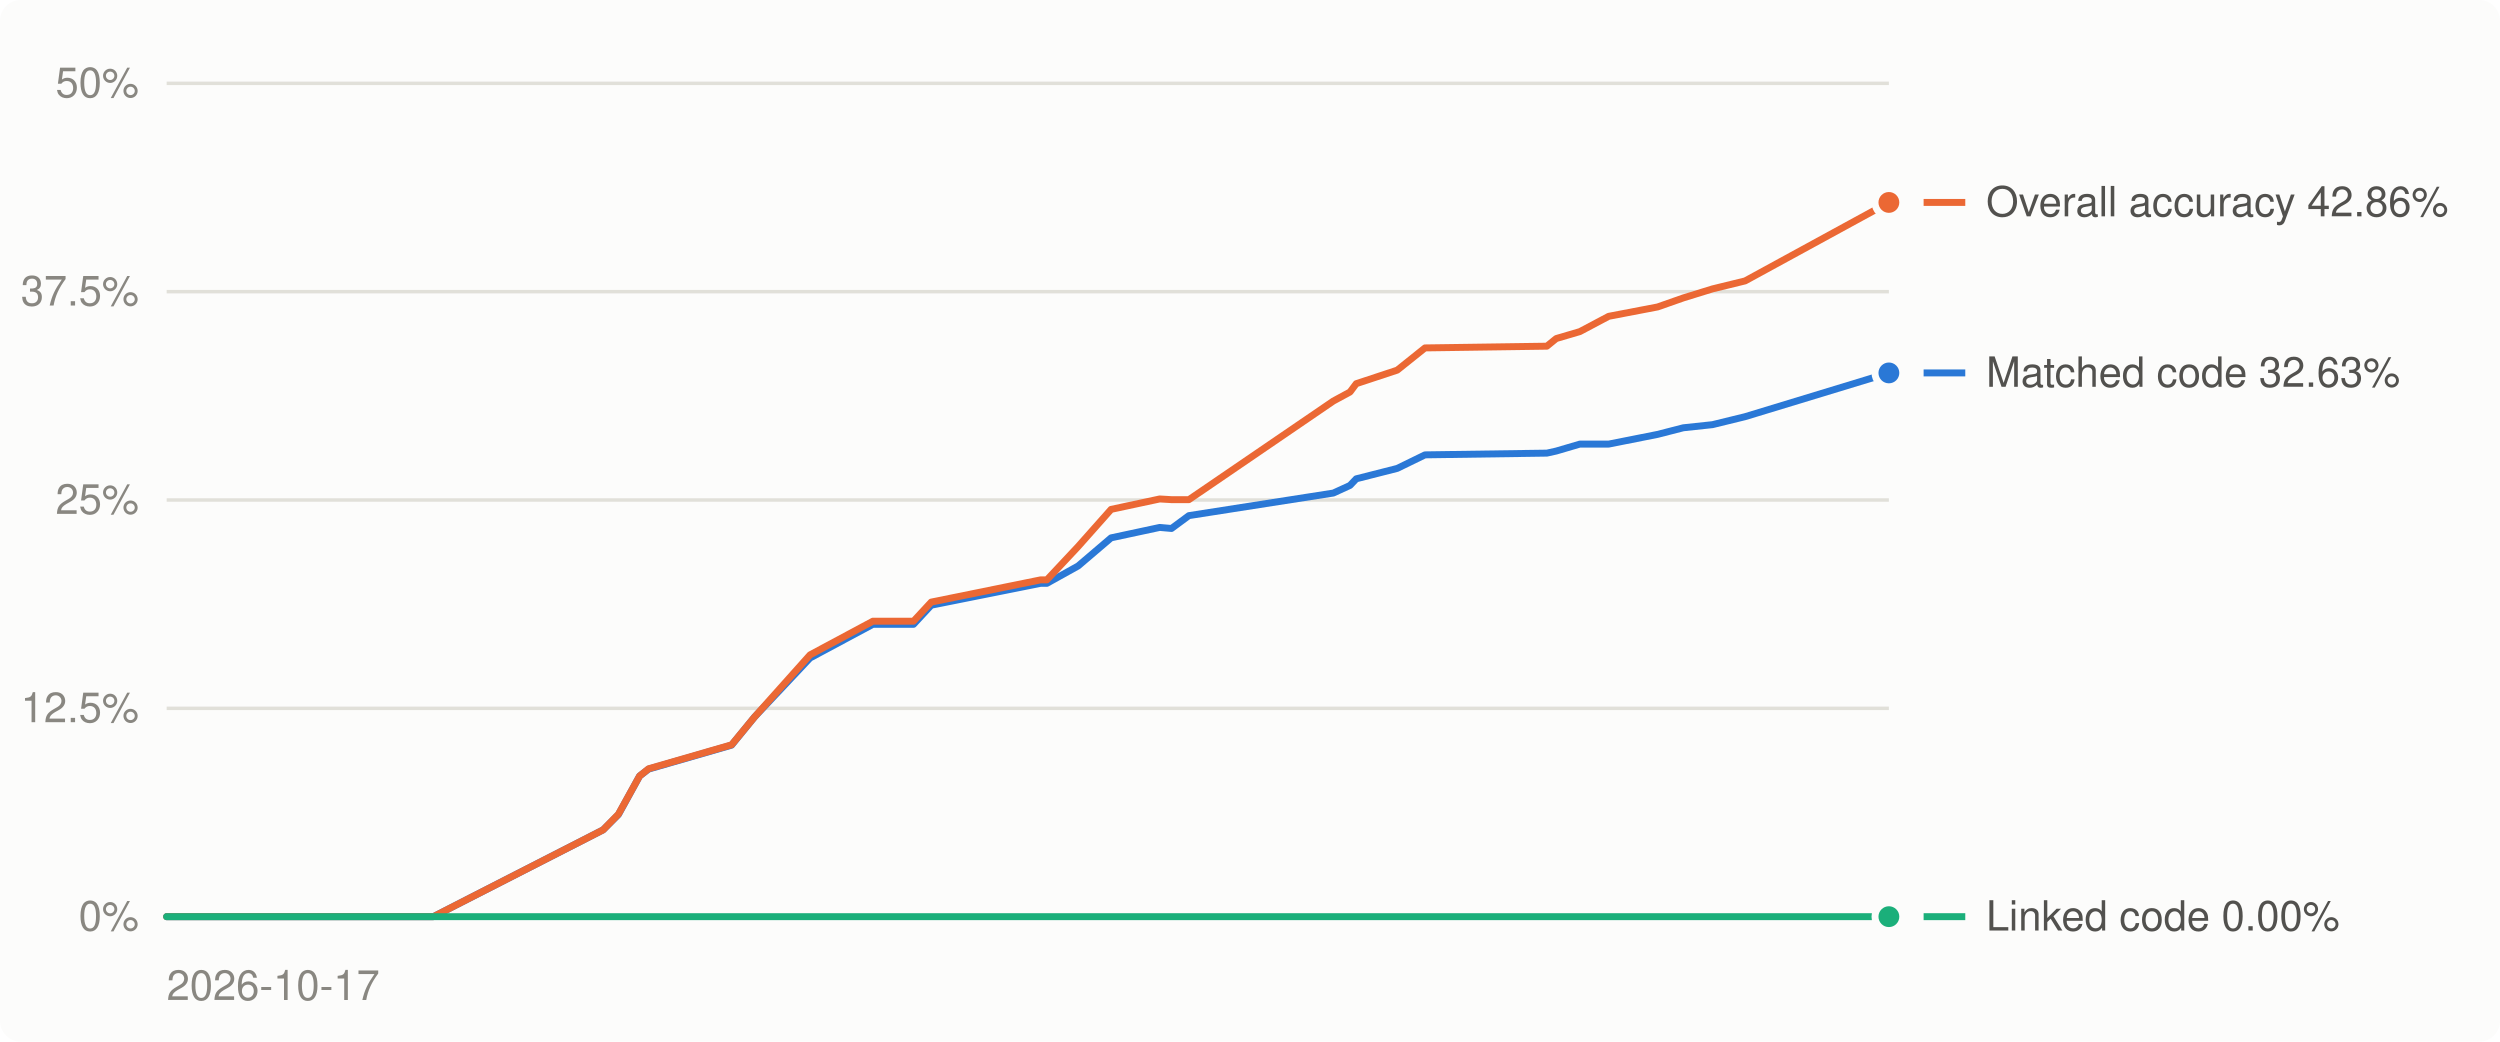
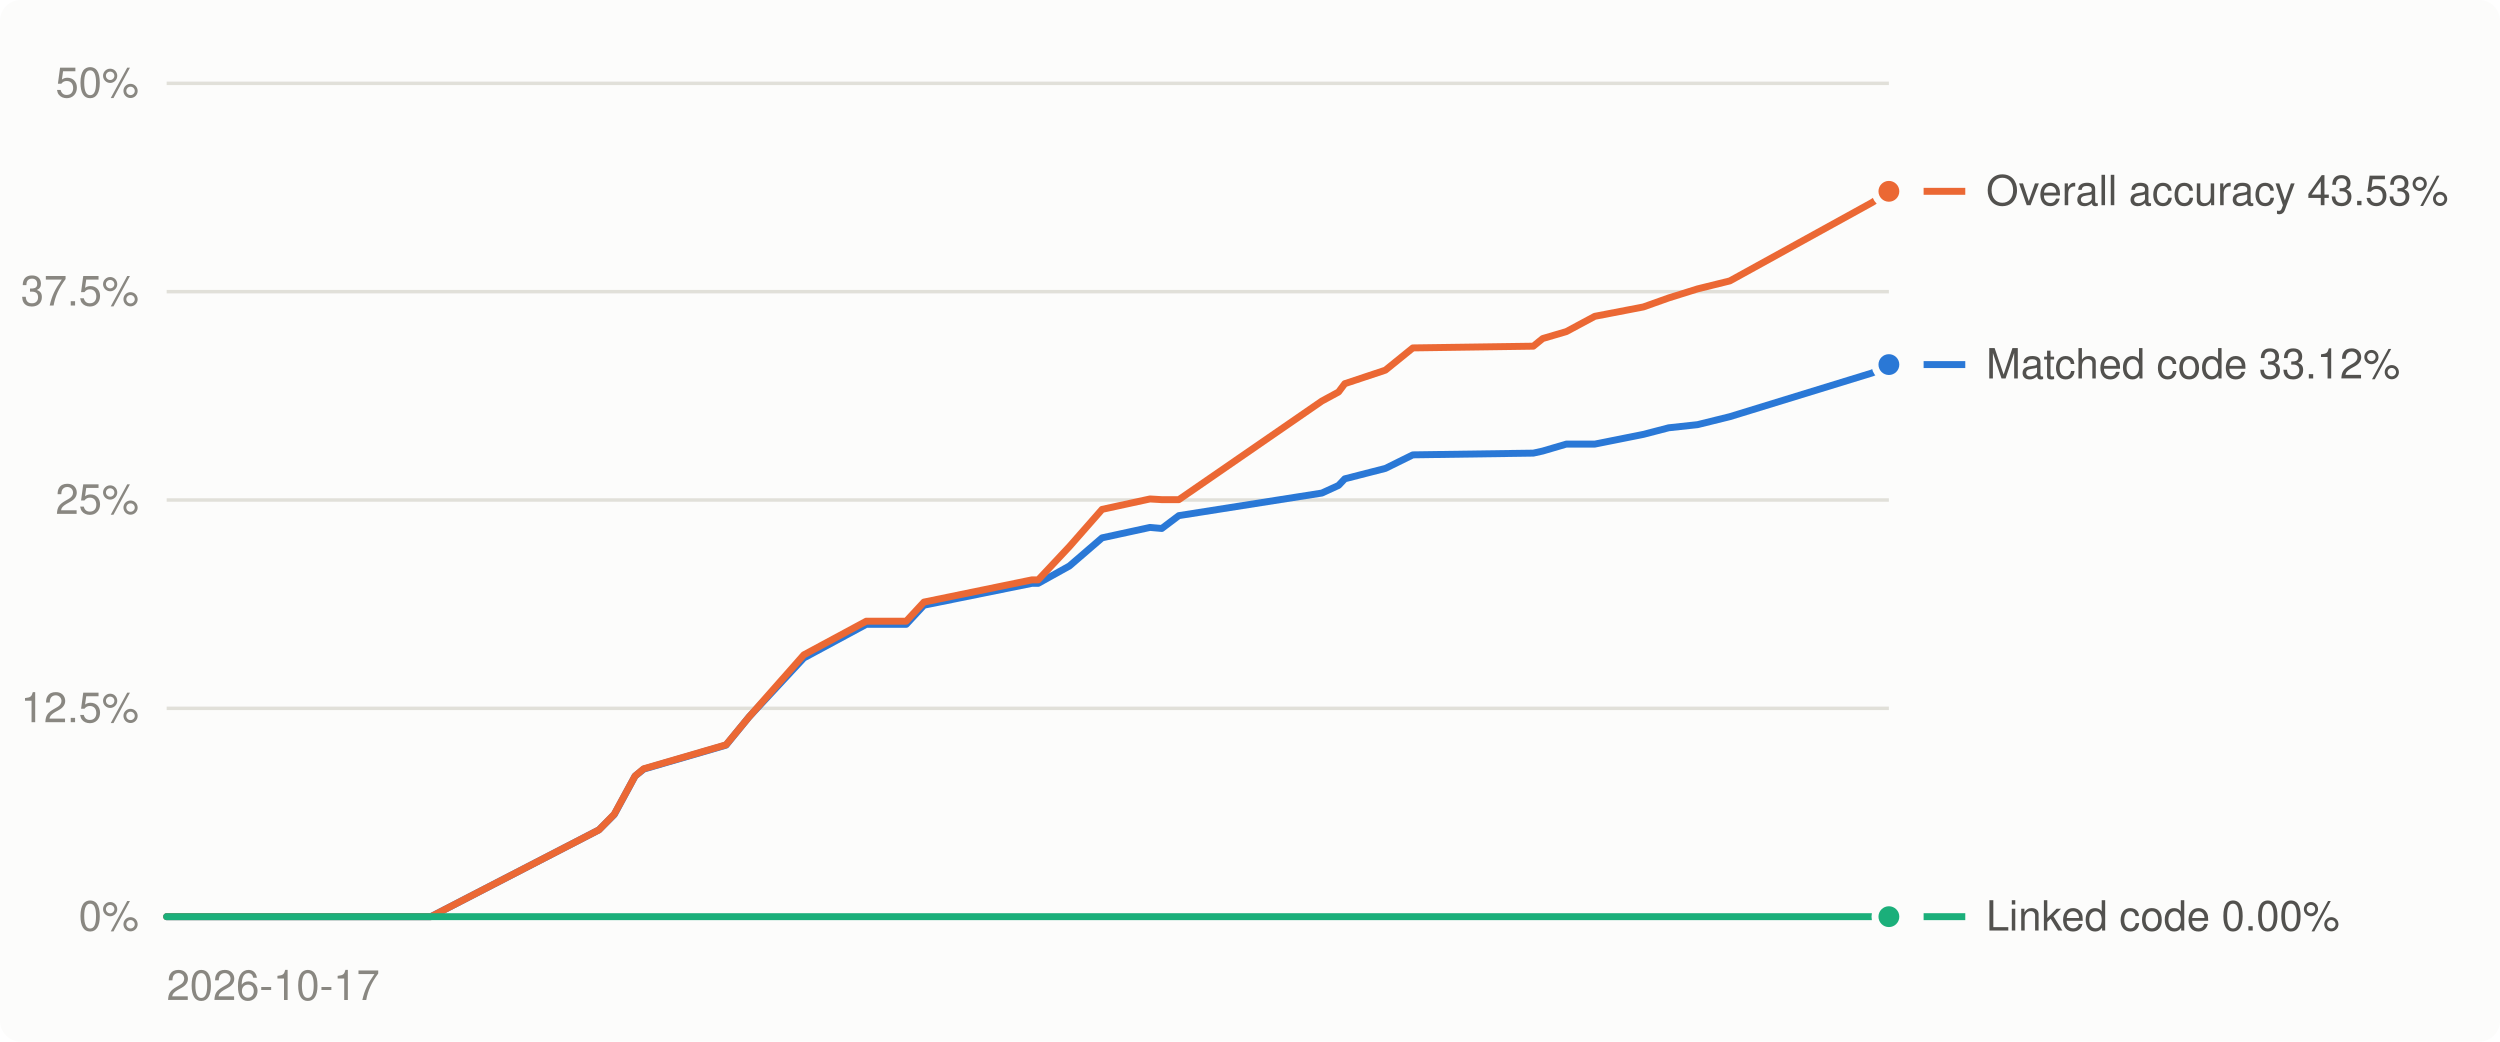
<svg xmlns="http://www.w3.org/2000/svg" viewBox="0 0 720 300" width="720" height="300" role="img" aria-label="Decompilation progress over time">
  <style>
.bg{fill:#fcfcfb}.grid{stroke:#e1e0d9}.muted{fill:#898781}.lbl{fill:#52514e}.ln0{stroke:#2a78d6}.dot0{fill:#2a78d6;stroke:#fcfcfb}.ln1{stroke:#eb6834}.dot1{fill:#eb6834;stroke:#fcfcfb}.ln2{stroke:#1baf7a}.dot2{fill:#1baf7a;stroke:#fcfcfb}
@media (prefers-color-scheme: dark){.bg{fill:#1a1a19}.grid{stroke:#2c2c2a}.muted{fill:#898781}.lbl{fill:#c3c2b7}.ln0{stroke:#3987e5}.dot0{fill:#3987e5;stroke:#1a1a19}.ln1{stroke:#d95926}.dot1{fill:#d95926;stroke:#1a1a19}.ln2{stroke:#199e70}.dot2{fill:#199e70;stroke:#1a1a19}}
text{font:12px -apple-system,BlinkMacSystemFont,'Segoe UI',Helvetica,Arial,sans-serif}
</style>
  <rect class="bg" width="720" height="300" rx="6" />
  <line x1="48" x2="544" y1="264.0" y2="264.0" class="grid" stroke-width="1" />
  <text x="40" y="268.0" class="muted" text-anchor="end">0%</text>
  <line x1="48" x2="544" y1="204.0" y2="204.0" class="grid" stroke-width="1" />
  <text x="40" y="208.0" class="muted" text-anchor="end">12.5%</text>
  <line x1="48" x2="544" y1="144.0" y2="144.0" class="grid" stroke-width="1" />
  <text x="40" y="148.0" class="muted" text-anchor="end">25%</text>
  <line x1="48" x2="544" y1="84.0" y2="84.0" class="grid" stroke-width="1" />
  <text x="40" y="88.0" class="muted" text-anchor="end">37.5%</text>
  <line x1="48" x2="544" y1="24.0" y2="24.0" class="grid" stroke-width="1" />
  <text x="40" y="28.0" class="muted" text-anchor="end">50%</text>
  <text class="muted" x="48.0" y="288" text-anchor="start">2026-10-17</text>
-   <polyline points="48.0,264.0 124.8,264.0 173.7,239.0 178.1,234.6 184.2,223.5 186.8,221.5 210.7,214.6 217.3,206.5 233.3,189.5 251.4,179.8 263.1,179.8 268.2,174.3 299.7,168.0 301.5,168.0 310.5,163.0 320.0,154.9 334.0,151.9 337.4,152.2 342.4,148.5 384.0,142.0 388.8,139.8 390.6,137.9 402.4,134.9 410.4,131.0 445.5,130.5 448.2,129.9 455.0,127.9 463.3,127.9 477.4,125.1 484.8,123.2 493.2,122.3 502.6,120.0 544.0,107.4" fill="none" class="ln0" stroke-width="2" stroke-linejoin="round" stroke-linecap="round" />
-   <polyline points="48.0,264.0 124.8,264.0 173.7,239.0 178.1,234.5 184.2,223.5 186.8,221.4 210.7,214.5 217.3,206.5 233.3,188.6 251.4,178.9 263.1,178.9 268.2,173.4 299.7,167.0 301.5,167.0 310.5,157.4 320.0,146.7 334.0,143.7 337.4,143.9 342.4,143.9 384.0,115.5 388.8,112.9 390.6,110.5 402.4,106.6 410.4,100.2 445.5,99.7 448.2,97.5 455.0,95.5 463.3,91.1 477.4,88.4 484.8,85.8 493.2,83.2 502.6,80.9 544.0,58.3" fill="none" class="ln1" stroke-width="2" stroke-linejoin="round" stroke-linecap="round" />
-   <polyline points="48.0,264.0 124.8,264.0 173.7,264.0 178.1,264.0 184.2,264.0 186.8,264.0 210.7,264.0 217.3,264.0 233.3,264.0 251.4,264.0 263.1,264.0 268.2,264.0 299.7,264.0 301.5,264.0 310.5,264.0 320.0,264.0 334.0,264.0 337.4,264.0 342.4,264.0 384.0,264.0 388.8,264.0 390.6,264.0 402.4,264.0 410.4,264.0 445.5,264.0 448.2,264.0 455.0,264.0 463.3,264.0 477.4,264.0 484.8,264.0 493.2,264.0 502.6,264.0 544.0,264.0" fill="none" class="ln2" stroke-width="2" stroke-linejoin="round" stroke-linecap="round" />
-   <circle cx="544.0" cy="107.4" r="4" class="dot0" stroke-width="2" />
-   <circle cx="544.0" cy="58.3" r="4" class="dot1" stroke-width="2" />
+   <polyline points="48.0,264.0 124.1,264.0 172.5,239.0 176.9,234.6 182.9,223.5 185.4,221.5 209.1,214.6 215.7,206.5 231.5,189.5 249.5,179.8 261.0,179.8 266.1,174.3 297.2,168.0 299.0,168.0 308.0,163.0 317.4,154.9 331.2,151.9 334.6,152.2 339.5,148.5 380.7,142.0 385.5,139.8 387.3,137.9 399.0,134.9 406.9,131.0 441.6,130.5 444.3,129.9 451.1,127.9 459.3,127.9 473.3,125.1 480.6,123.2 488.9,122.3 498.2,120.0 539.2,107.4 544.0,105.0" fill="none" class="ln0" stroke-width="2" stroke-linejoin="round" stroke-linecap="round" />
+   <polyline points="48.0,264.0 124.1,264.0 172.5,239.0 176.9,234.5 182.9,223.5 185.4,221.4 209.1,214.5 215.7,206.5 231.5,188.6 249.5,178.9 261.0,178.9 266.1,173.4 297.2,167.0 299.0,167.0 308.0,157.4 317.4,146.7 331.2,143.7 334.6,143.9 339.5,143.9 380.7,115.5 385.5,112.9 387.3,110.5 399.0,106.6 406.9,100.2 441.6,99.7 444.3,97.5 451.1,95.5 459.3,91.1 473.3,88.4 480.6,85.8 488.9,83.2 498.2,80.9 539.2,58.3 544.0,55.1" fill="none" class="ln1" stroke-width="2" stroke-linejoin="round" stroke-linecap="round" />
+   <polyline points="48.0,264.0 124.1,264.0 172.5,264.0 176.9,264.0 182.9,264.0 185.4,264.0 209.1,264.0 215.7,264.0 231.5,264.0 249.5,264.0 261.0,264.0 266.1,264.0 297.2,264.0 299.0,264.0 308.0,264.0 317.4,264.0 331.2,264.0 334.6,264.0 339.5,264.0 380.7,264.0 385.5,264.0 387.3,264.0 399.0,264.0 406.9,264.0 441.6,264.0 444.3,264.0 451.1,264.0 459.3,264.0 473.3,264.0 480.6,264.0 488.9,264.0 498.2,264.0 539.2,264.0 544.0,264.0" fill="none" class="ln2" stroke-width="2" stroke-linejoin="round" stroke-linecap="round" />
+   <circle cx="544.0" cy="105.0" r="4" class="dot0" stroke-width="2" />
+   <circle cx="544.0" cy="55.1" r="4" class="dot1" stroke-width="2" />
  <circle cx="544.0" cy="264.0" r="4" class="dot2" stroke-width="2" />
  <line x1="554" x2="566" y1="264.0" y2="264.0" class="ln2" stroke-width="2" />
  <text class="lbl" x="572" y="268.0">Linked code 0.00%</text>
-   <line x1="554" x2="566" y1="107.4" y2="107.4" class="ln0" stroke-width="2" />
-   <text class="lbl" x="572" y="111.4">Matched code 32.63%</text>
-   <line x1="554" x2="566" y1="58.3" y2="58.3" class="ln1" stroke-width="2" />
-   <text class="lbl" x="572" y="62.3">Overall accuracy 42.86%</text>
+   <line x1="554" x2="566" y1="105.0" y2="105.0" class="ln0" stroke-width="2" />
+   <text class="lbl" x="572" y="109.0">Matched code 33.12%</text>
+   <line x1="554" x2="566" y1="55.1" y2="55.1" class="ln1" stroke-width="2" />
+   <text class="lbl" x="572" y="59.1">Overall accuracy 43.53%</text>
</svg>
